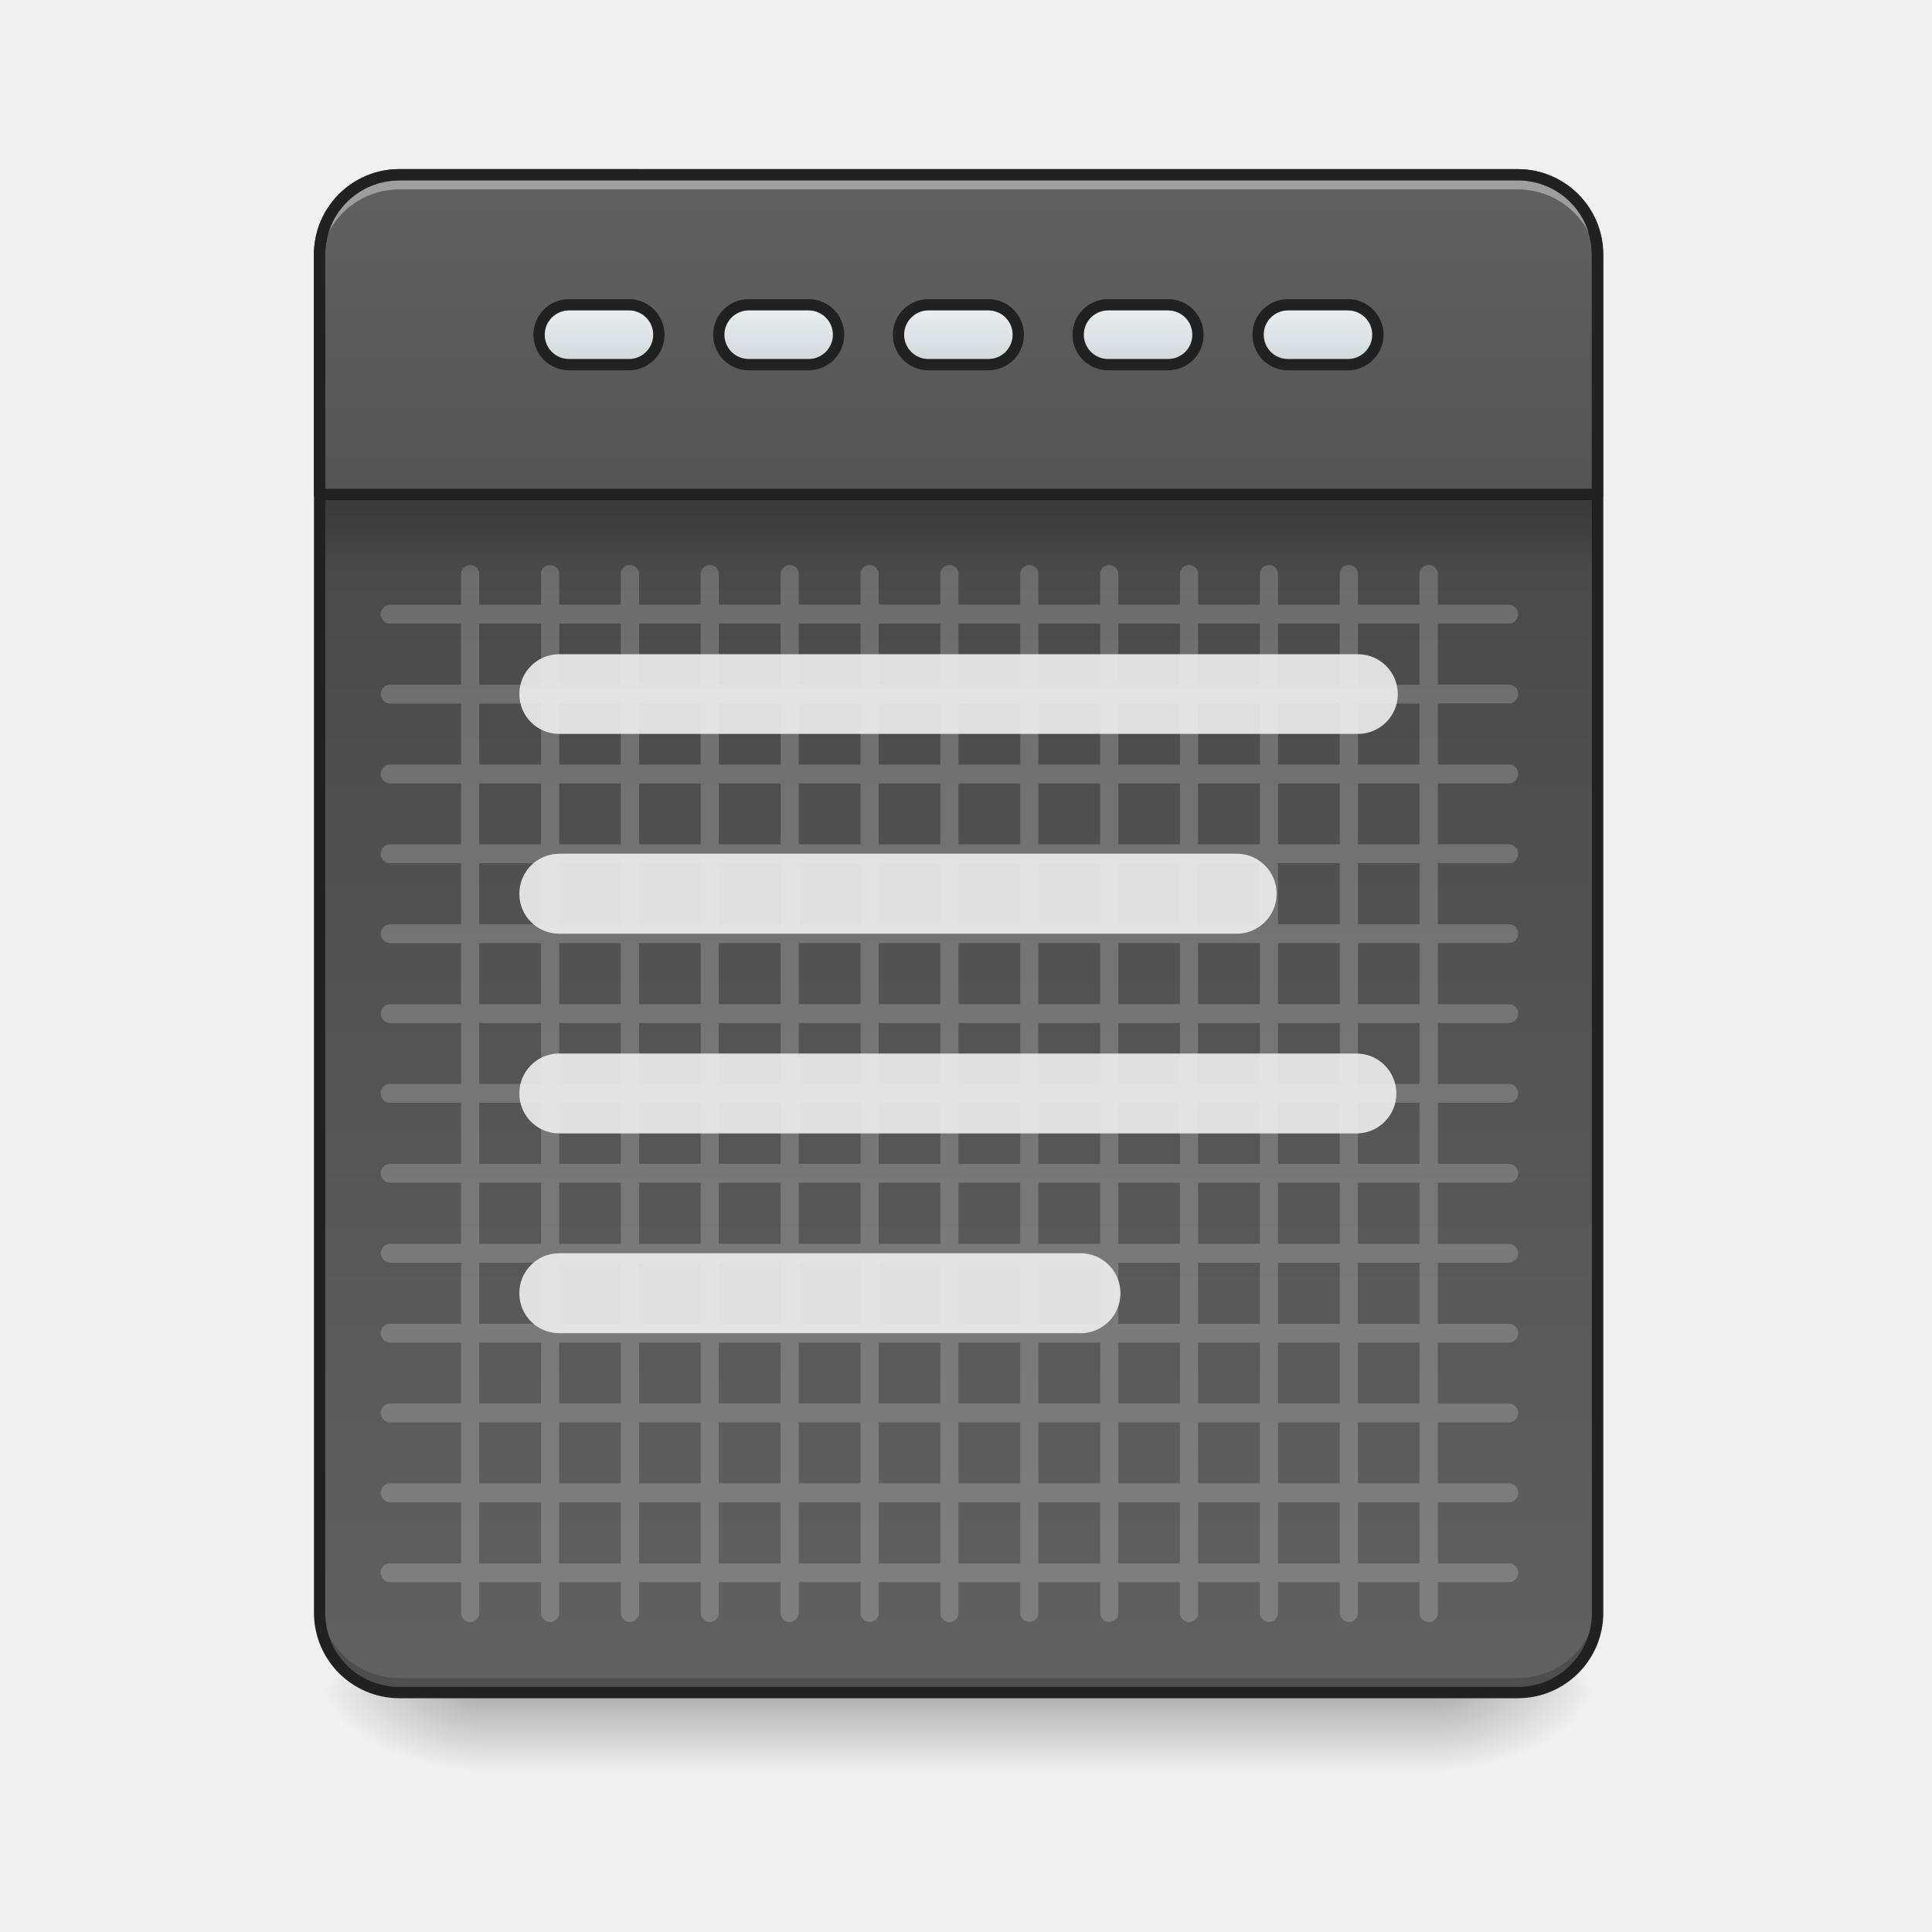
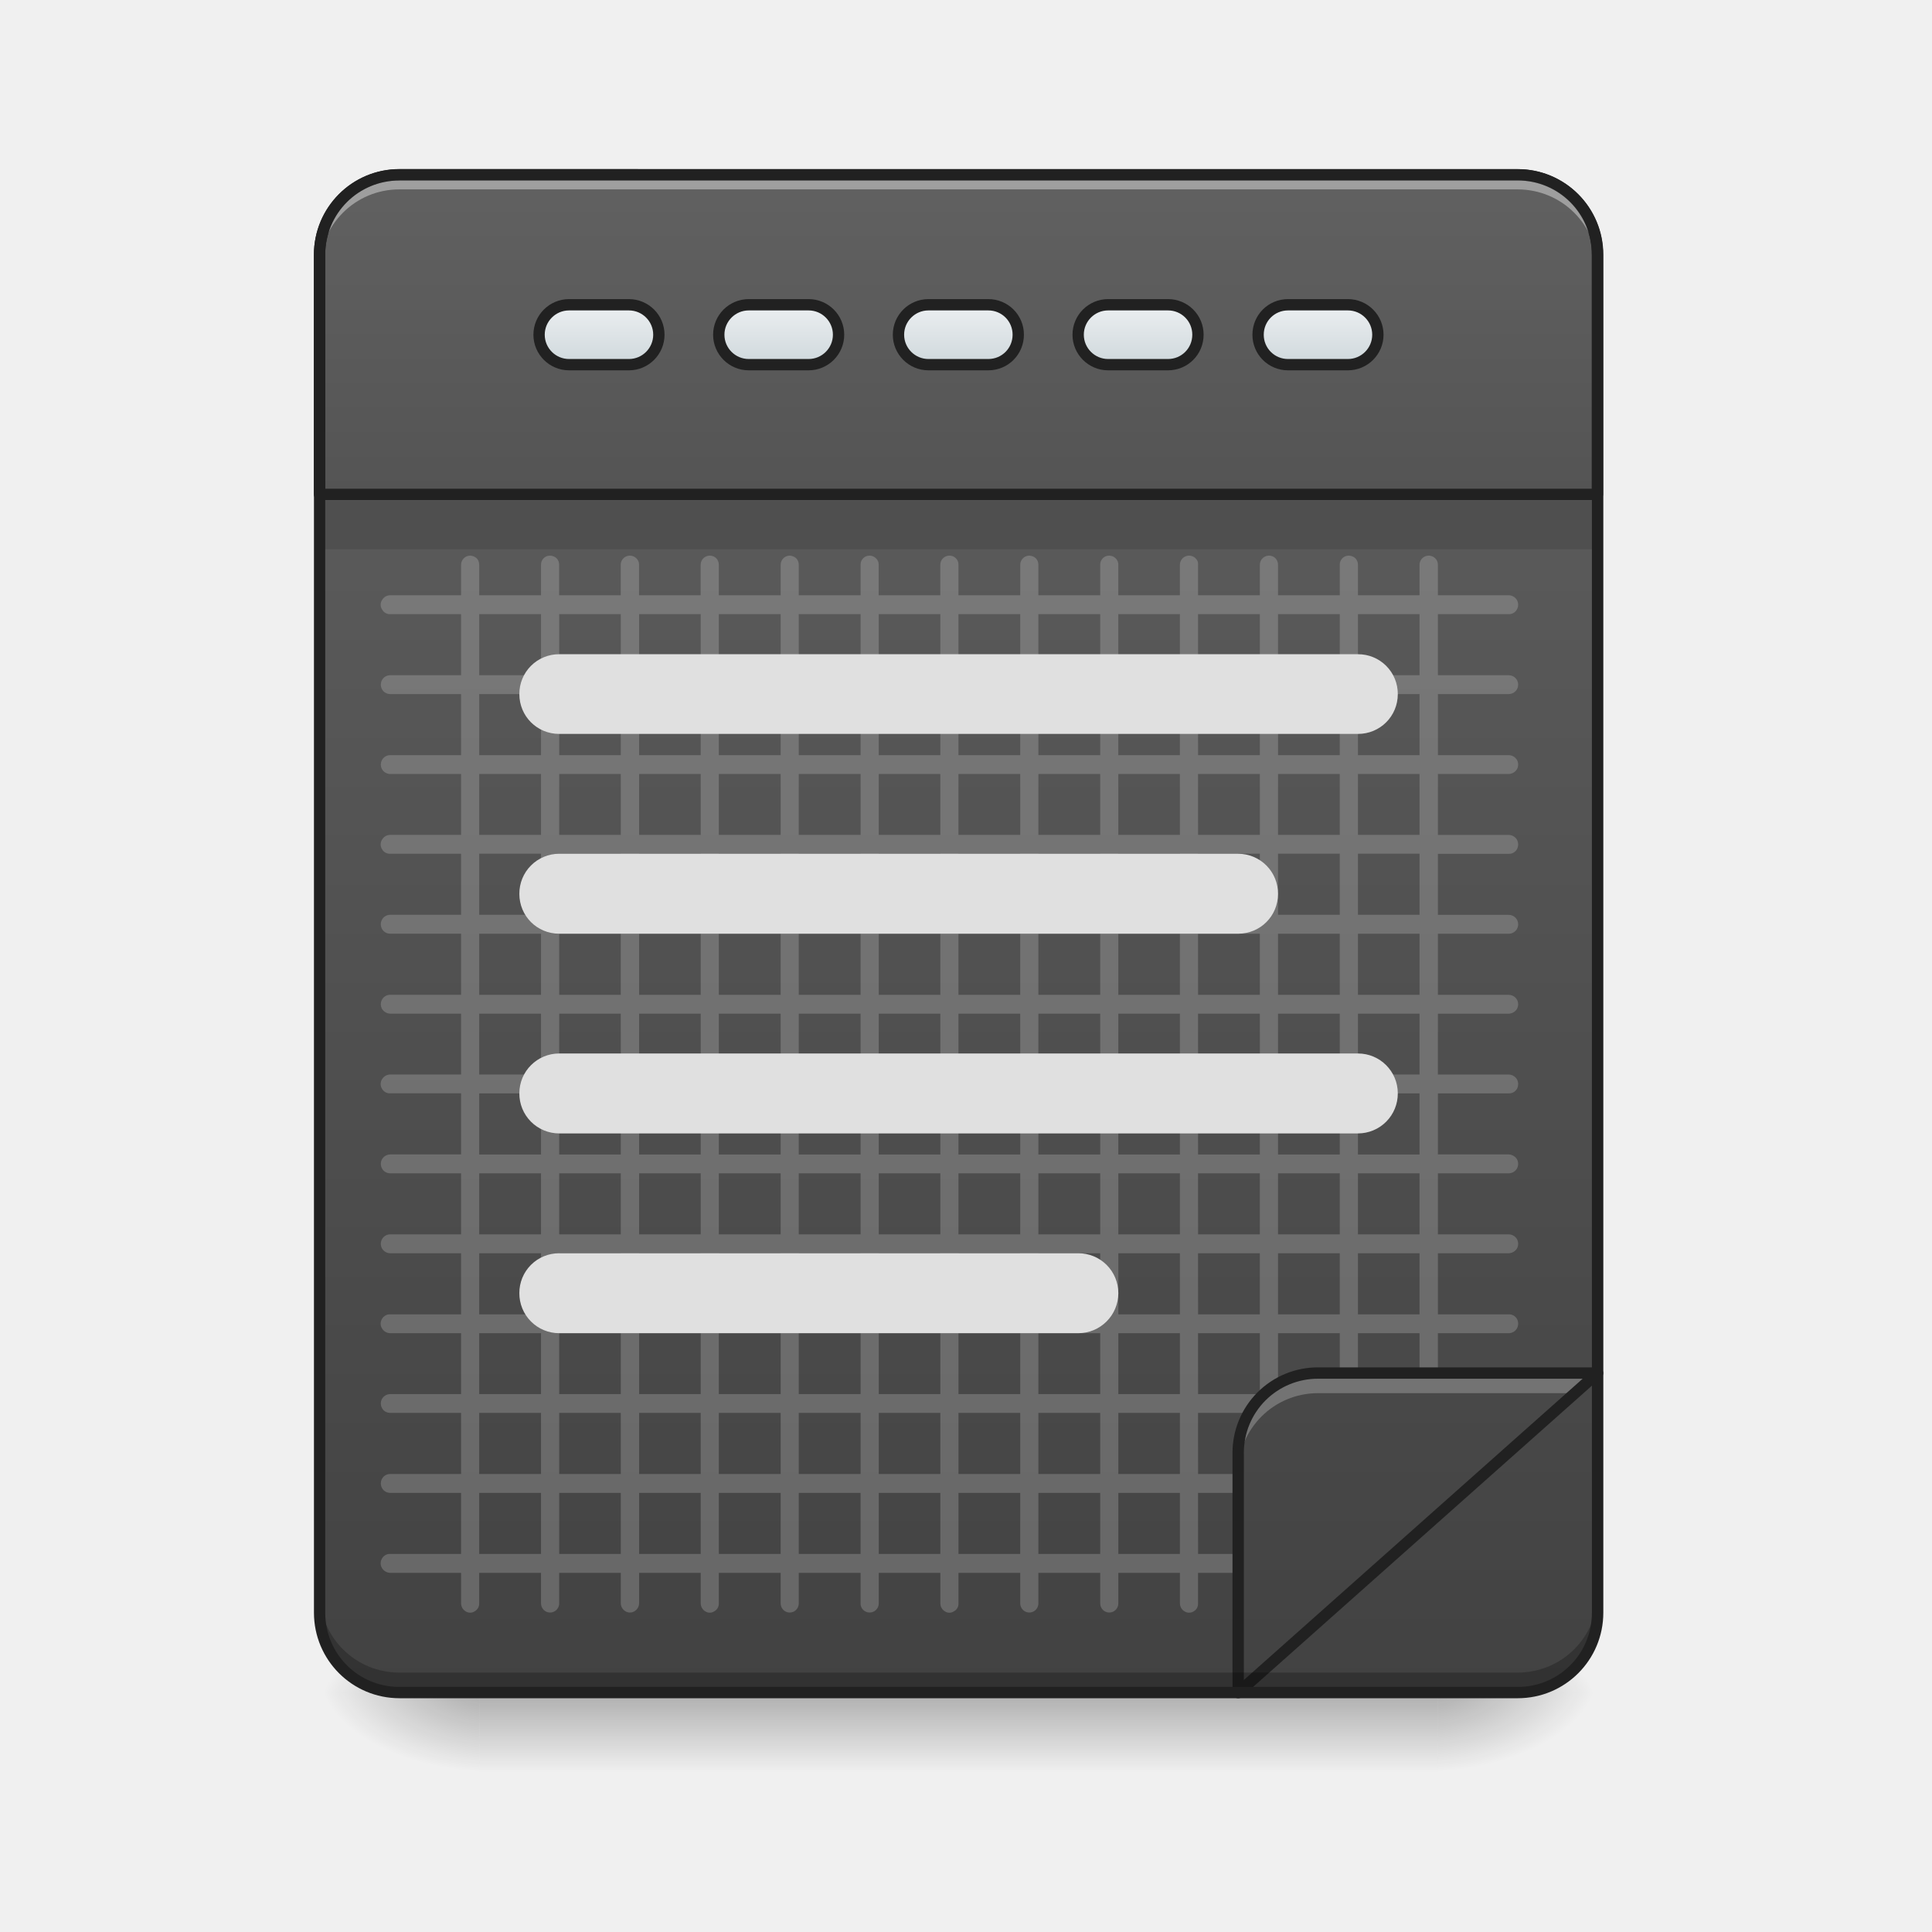
<svg xmlns="http://www.w3.org/2000/svg" width="32pt" height="32pt" viewBox="0 0 32 32">
  <defs>
    <linearGradient id="a" gradientUnits="userSpaceOnUse" x1="254" y1="233.5" x2="254" y2="254.667" gradientTransform="matrix(.0625 0 0 .0625 0 13.439)">
      <stop offset="0" stop-opacity=".275" />
      <stop offset="1" stop-opacity="0" />
    </linearGradient>
    <radialGradient id="b" gradientUnits="userSpaceOnUse" cx="450.909" cy="189.579" fx="450.909" fy="189.579" r="21.167" gradientTransform="matrix(0 -.07813 -.14064 0 50.146 63.595)">
      <stop offset="0" stop-opacity=".314" />
      <stop offset=".222" stop-opacity=".275" />
      <stop offset="1" stop-opacity="0" />
    </radialGradient>
    <radialGradient id="c" gradientUnits="userSpaceOnUse" cx="450.909" cy="189.579" fx="450.909" fy="189.579" r="21.167" gradientTransform="matrix(0 .07813 .14064 0 -18.393 -7.527)">
      <stop offset="0" stop-opacity=".314" />
      <stop offset=".222" stop-opacity=".275" />
      <stop offset="1" stop-opacity="0" />
    </radialGradient>
    <radialGradient id="d" gradientUnits="userSpaceOnUse" cx="450.909" cy="189.579" fx="450.909" fy="189.579" r="21.167" gradientTransform="matrix(0 -.07813 .14064 0 -18.393 63.595)">
      <stop offset="0" stop-opacity=".314" />
      <stop offset=".222" stop-opacity=".275" />
      <stop offset="1" stop-opacity="0" />
    </radialGradient>
    <radialGradient id="e" gradientUnits="userSpaceOnUse" cx="450.909" cy="189.579" fx="450.909" fy="189.579" r="21.167" gradientTransform="matrix(0 .07813 -.14064 0 50.146 -7.527)">
      <stop offset="0" stop-opacity=".314" />
      <stop offset=".222" stop-opacity=".275" />
      <stop offset="1" stop-opacity="0" />
    </radialGradient>
-     <linearGradient id="f" gradientUnits="userSpaceOnUse" x1="314.734" y1="-141.415" x2="314.734" y2="-25.792" gradientTransform="matrix(.07535 0 0 .21741 -5.854 33.641)">
+     <linearGradient id="f" gradientUnits="userSpaceOnUse" x1="288.396" y1="-25.792" x2="288.396" y2="-141.415" gradientTransform="matrix(.07535 0 0 .21741 -5.854 33.641)">
      <stop offset="0" stop-color="#424242" />
      <stop offset="1" stop-color="#616161" />
    </linearGradient>
-     <linearGradient id="g" gradientUnits="userSpaceOnUse" x1="960" y1="935.118" x2="960" y2="175.118" gradientTransform="matrix(.26458 0 0 .26458 0 -215)">
+     <linearGradient id="g" gradientUnits="userSpaceOnUse" x1="391.583" y1="233.5" x2="391.583" y2="-168.667" gradientTransform="matrix(.0625 0 0 .0625 0 13.439)">
      <stop offset="0" stop-color="#424242" />
      <stop offset="1" stop-color="#616161" />
    </linearGradient>
-     <linearGradient id="h" gradientUnits="userSpaceOnUse" x1="105.833" y1="-105.167" x2="105.833" y2="-121.042" gradientTransform="translate(148.167 -13.23)">
+     <linearGradient id="h" gradientUnits="userSpaceOnUse" x1="349.851" y1="-50.133" x2="349.851" y2="65.49" gradientTransform="matrix(-.07535 0 0 -.21741 52.822 17.134)">
+       <stop offset="0" stop-color="#424242" />
+       <stop offset="1" stop-color="#616161" />
+     </linearGradient>
+     <linearGradient id="i" gradientUnits="userSpaceOnUse" x1="960" y1="935.118" x2="960" y2="175.118" gradientTransform="matrix(.26458 0 0 .26458 0 -215)">
+       <stop offset="0" stop-color="#424242" />
+       <stop offset="1" stop-color="#616161" />
+     </linearGradient>
+     <linearGradient id="j" gradientUnits="userSpaceOnUse" x1="105.833" y1="-105.167" x2="105.833" y2="-121.042" gradientTransform="translate(148.167 -13.23)">
      <stop offset="0" stop-color="#cfd8dc" />
      <stop offset="1" stop-color="#eceff1" />
    </linearGradient>
-     <linearGradient id="i" gradientUnits="userSpaceOnUse" x1="105.833" y1="-105.167" x2="105.833" y2="-121.042" gradientTransform="translate(100.542 -13.23)">
+     <linearGradient id="k" gradientUnits="userSpaceOnUse" x1="105.833" y1="-105.167" x2="105.833" y2="-121.042" gradientTransform="translate(100.542 -13.23)">
      <stop offset="0" stop-color="#cfd8dc" />
      <stop offset="1" stop-color="#eceff1" />
    </linearGradient>
-     <linearGradient id="j" gradientUnits="userSpaceOnUse" x1="105.833" y1="-105.167" x2="105.833" y2="-121.042" gradientTransform="translate(52.917 -13.23)">
+     <linearGradient id="l" gradientUnits="userSpaceOnUse" x1="105.833" y1="-105.167" x2="105.833" y2="-121.042" gradientTransform="translate(52.917 -13.23)">
      <stop offset="0" stop-color="#cfd8dc" />
      <stop offset="1" stop-color="#eceff1" />
    </linearGradient>
-     <linearGradient id="k" gradientUnits="userSpaceOnUse" x1="105.833" y1="-105.167" x2="105.833" y2="-121.042" gradientTransform="translate(243.417 -13.23)">
+     <linearGradient id="m" gradientUnits="userSpaceOnUse" x1="105.833" y1="-105.167" x2="105.833" y2="-121.042" gradientTransform="translate(243.417 -13.23)">
      <stop offset="0" stop-color="#cfd8dc" />
      <stop offset="1" stop-color="#eceff1" />
    </linearGradient>
-     <linearGradient id="l" gradientUnits="userSpaceOnUse" x1="105.833" y1="-105.167" x2="105.833" y2="-121.042" gradientTransform="translate(195.792 -13.23)">
+     <linearGradient id="n" gradientUnits="userSpaceOnUse" x1="105.833" y1="-105.167" x2="105.833" y2="-121.042" gradientTransform="translate(195.792 -13.23)">
      <stop offset="0" stop-color="#cfd8dc" />
      <stop offset="1" stop-color="#eceff1" />
-     </linearGradient>
-     <linearGradient id="m" gradientUnits="userSpaceOnUse" x1="254" y1="-84" x2="254" y2="-62.833" gradientTransform="matrix(.06226 0 0 .0625 .021 13.439)">
-       <stop offset="0" stop-opacity=".235" />
-       <stop offset="1" stop-opacity="0" />
    </linearGradient>
  </defs>
  <path d="M7.938 28.035h15.878v1.32H7.938zm0 0" fill="url(#a)" />
  <path d="M23.816 28.035h2.645v-1.324h-2.645zm0 0" fill="url(#b)" />
  <path d="M7.938 28.035H5.293v1.32h2.644zm0 0" fill="url(#c)" />
  <path d="M7.938 28.035H5.293v-1.324h2.644zm0 0" fill="url(#d)" />
  <path d="M23.816 28.035h2.645v1.32h-2.645zm0 0" fill="url(#e)" />
  <path d="M6.613 2.895h18.524c.73 0 1.324.593 1.324 1.324V26.71c0 .73-.594 1.324-1.324 1.324H6.613c-.73 0-1.32-.594-1.32-1.324V4.219c0-.73.59-1.324 1.32-1.324zm0 0" fill="url(#f)" />
-   <path d="M7.785 9.36a.152.152 0 0 0-.148.152v.504H6.465a.158.158 0 0 0-.137.078.142.142 0 0 0 0 .156c.027.05.078.082.137.078h1.172v1.012H6.465a.154.154 0 0 0-.137.078.16.16 0 0 0 0 .156c.027.051.082.078.137.078h1.172v1.012H6.465a.147.147 0 0 0-.137.078.159.159 0 0 0 0 .156.162.162 0 0 0 .137.079h1.172v1.007H6.465a.158.158 0 0 0-.137.079.149.149 0 0 0 0 .16.147.147 0 0 0 .137.074h1.172v1.012H6.465a.154.154 0 0 0-.137.078.16.16 0 0 0 0 .156c.027.05.082.078.137.078h1.172v1.012H6.465a.154.154 0 0 0-.137.078.159.159 0 0 0 0 .156.162.162 0 0 0 .137.078h1.172v1.008H6.465a.158.158 0 0 0-.137.078.149.149 0 0 0 0 .16.147.147 0 0 0 .137.075h1.172v1.011H6.465a.162.162 0 0 0-.137.078.16.16 0 0 0 0 .157c.027.05.082.078.137.078h1.172v1.012H6.465a.154.154 0 0 0-.137.078.16.16 0 0 0 0 .156.162.162 0 0 0 .137.078h1.172v1.012H6.465a.147.147 0 0 0-.137.074.149.149 0 0 0 0 .16.158.158 0 0 0 .137.078h1.172v1.008H6.465a.162.162 0 0 0-.137.078.159.159 0 0 0 0 .156c.027.051.082.079.137.079h1.172v1.011H6.465a.154.154 0 0 0-.137.078.16.16 0 0 0 0 .157c.027.05.082.078.137.078h1.172v1.012H6.465a.147.147 0 0 0-.137.074.149.149 0 0 0 0 .16.158.158 0 0 0 .137.078h1.172v.504c0 .055.027.105.074.133a.135.135 0 0 0 .152 0 .145.145 0 0 0 .074-.133v-.504h1.024v.504c0 .055.027.105.074.133a.152.152 0 0 0 .152 0 .152.152 0 0 0 .075-.133v-.504h1.02v.504c0 .055.03.105.077.133a.145.145 0 0 0 .149 0 .156.156 0 0 0 .078-.133v-.504h1.02v.504c0 .055.027.105.074.133a.135.135 0 0 0 .152 0 .145.145 0 0 0 .074-.133v-.504h1.024v.504c0 .055.027.105.074.133a.152.152 0 0 0 .152 0 .152.152 0 0 0 .074-.133v-.504h1.024v.504a.145.145 0 0 0 .074.133.152.152 0 0 0 .152 0 .152.152 0 0 0 .075-.133v-.504h1.02v.504c0 .055.027.105.073.133a.135.135 0 0 0 .153 0 .138.138 0 0 0 .074-.133v-.504h1.023v.504a.152.152 0 0 0 .227.133.152.152 0 0 0 .074-.133v-.504h1.024v.504c0 .055.027.105.074.133a.152.152 0 0 0 .152 0 .152.152 0 0 0 .074-.133v-.504h1.02v.504c0 .055.027.105.074.133a.142.142 0 0 0 .156 0 .141.141 0 0 0 .07-.133v-.504h1.024v.504c0 .055.028.105.074.133a.152.152 0 0 0 .153 0 .152.152 0 0 0 .074-.133v-.504h1.023v.504a.152.152 0 0 0 .227.133.152.152 0 0 0 .074-.133v-.504h1.02v.504c0 .055.027.105.074.133.05.031.11.031.156 0a.152.152 0 0 0 .074-.133v-.504h1.172c.055 0 .11-.031.137-.078a.167.167 0 0 0 0-.16.15.15 0 0 0-.137-.074h-1.172v-1.012h1.172a.159.159 0 0 0 .137-.078.16.16 0 0 0 0-.157.159.159 0 0 0-.137-.078h-1.172V23.56h1.172a.159.159 0 0 0 .137-.079.159.159 0 0 0 0-.156.168.168 0 0 0-.137-.078h-1.172v-1.008h1.172c.055 0 .11-.031.137-.078a.167.167 0 0 0 0-.16.15.15 0 0 0-.137-.074h-1.172v-1.012h1.172a.168.168 0 0 0 .137-.078.16.16 0 0 0 0-.156.159.159 0 0 0-.137-.078h-1.172V19.59h1.172a.159.159 0 0 0 .137-.078.16.16 0 0 0 0-.157.168.168 0 0 0-.137-.078h-1.172v-1.011h1.172a.15.15 0 0 0 .137-.075.167.167 0 0 0 0-.16.162.162 0 0 0-.137-.078h-1.172v-1.008h1.172a.168.168 0 0 0 .137-.078.159.159 0 0 0 0-.156.159.159 0 0 0-.137-.078h-1.172V15.62h1.172a.159.159 0 0 0 .137-.078.16.16 0 0 0 0-.156.159.159 0 0 0-.137-.078h-1.172v-1.012h1.172a.15.15 0 0 0 .137-.074.167.167 0 0 0 0-.16.162.162 0 0 0-.137-.079h-1.172v-1.007h1.172a.168.168 0 0 0 .137-.079.159.159 0 0 0 0-.156c-.031-.05-.082-.082-.137-.078h-1.172v-1.012h1.172a.159.159 0 0 0 .137-.078.16.16 0 0 0 0-.156.159.159 0 0 0-.137-.078h-1.172v-1.012h1.172a.147.147 0 0 0 .137-.078.159.159 0 0 0 0-.156.162.162 0 0 0-.137-.078h-1.172v-.504a.142.142 0 0 0-.046-.11.152.152 0 0 0-.258.11v.504h-1.02v-.504a.153.153 0 0 0-.043-.11.168.168 0 0 0-.11-.043.147.147 0 0 0-.148.153v.504h-1.023v-.504a.153.153 0 0 0-.043-.11.152.152 0 0 0-.258.11v.504h-1.023v-.504a.127.127 0 0 0-.043-.11.152.152 0 0 0-.258.11v.504h-1.02v-.504a.142.142 0 0 0-.046-.11.15.15 0 0 0-.106-.043.147.147 0 0 0-.148.153v.504h-1.024v-.504a.153.153 0 0 0-.043-.11.168.168 0 0 0-.11-.043.152.152 0 0 0-.148.153v.504h-1.023v-.504a.139.139 0 0 0-.043-.11.152.152 0 0 0-.258.11v.504h-1.02v-.504a.142.142 0 0 0-.046-.11.15.15 0 0 0-.106-.043.147.147 0 0 0-.148.153v.504H13.23v-.504a.153.153 0 0 0-.043-.11.168.168 0 0 0-.109-.043.152.152 0 0 0-.148.153v.504h-1.024v-.504a.153.153 0 0 0-.043-.11.152.152 0 0 0-.258.11v.504h-1.02v-.504a.142.142 0 0 0-.046-.11.152.152 0 0 0-.258.11v.504h-1.02v-.504a.153.153 0 0 0-.042-.11.168.168 0 0 0-.11-.043.147.147 0 0 0-.148.153v.504H7.937v-.504a.153.153 0 0 0-.042-.11.168.168 0 0 0-.11-.043zm.152.968h1.024v1.012H7.937zm1.325 0h1.02v1.012h-1.02zm1.324 0h1.02v1.012h-1.02zm1.32 0h1.024v1.012h-1.024zm1.324 0h1.024v1.012H13.23zm1.325 0h1.02v1.012h-1.02zm1.32 0h1.023v1.012h-1.023zm1.324 0h1.024v1.012h-1.024zm1.324 0h1.02v1.012h-1.02zm1.32 0h1.024v1.012h-1.023zm1.325 0h1.023v1.012h-1.023zm1.324 0h1.02v1.012h-1.02zM7.937 11.652h1.024v1.012H7.937zm1.325 0h1.02v1.012h-1.02zm1.324 0h1.02v1.012h-1.02zm1.32 0h1.024v1.012h-1.024zm1.324 0h1.024v1.012H13.23zm1.325 0h1.02v1.012h-1.02zm1.32 0h1.023v1.012h-1.023zm1.324 0h1.024v1.012h-1.024zm1.324 0h1.02v1.012h-1.02zm1.32 0h1.024v1.012h-1.023zm1.325 0h1.023v1.012h-1.023zm1.324 0h1.02v1.012h-1.02zM7.937 12.977h1.024v1.007H7.937zm1.325 0h1.02v1.007h-1.02zm1.324 0h1.02v1.007h-1.02zm1.32 0h1.024v1.007h-1.024zm1.324 0h1.024v1.007H13.23zm1.325 0h1.02v1.007h-1.02zm1.32 0h1.023v1.007h-1.023zm1.324 0h1.024v1.007h-1.024zm1.324 0h1.02v1.007h-1.02zm1.32 0h1.024v1.007h-1.023zm1.325 0h1.023v1.007h-1.023zm1.324 0h1.02v1.007h-1.02zm-14.555 1.32h1.024v1.012H7.937zm1.325 0h1.02v1.012h-1.02zm1.324 0h1.02v1.012h-1.02zm1.32 0h1.024v1.012h-1.024zm1.324 0h1.024v1.012H13.23zm1.325 0h1.02v1.012h-1.02zm1.32 0h1.023v1.012h-1.023zm1.324 0h1.024v1.012h-1.024zm1.324 0h1.02v1.012h-1.02zm1.32 0h1.024v1.012h-1.023zm1.325 0h1.023v1.012h-1.023zm1.324 0h1.02v1.012h-1.02zM7.937 15.62h1.024v1.012H7.937zm1.325 0h1.02v1.012h-1.02zm1.324 0h1.02v1.012h-1.02zm1.32 0h1.024v1.012h-1.024zm1.324 0h1.024v1.012H13.23zm1.325 0h1.02v1.012h-1.02zm1.32 0h1.023v1.012h-1.023zm1.324 0h1.024v1.012h-1.024zm1.324 0h1.02v1.012h-1.02zm1.32 0h1.024v1.012h-1.023zm1.325 0h1.023v1.012h-1.023zm1.324 0h1.02v1.012h-1.02zM7.937 16.945h1.024v1.008H7.937zm1.325 0h1.02v1.008h-1.02zm1.324 0h1.02v1.008h-1.02zm1.32 0h1.024v1.008h-1.024zm1.324 0h1.024v1.008H13.23zm1.325 0h1.02v1.008h-1.02zm1.32 0h1.023v1.008h-1.023zm1.324 0h1.024v1.008h-1.024zm1.324 0h1.02v1.008h-1.02zm1.32 0h1.024v1.008h-1.023zm1.325 0h1.023v1.008h-1.023zm1.324 0h1.02v1.008h-1.02zm-14.555 1.32h1.024v1.012H7.937zm1.325 0h1.02v1.012h-1.02zm1.324 0h1.02v1.012h-1.02zm1.32 0h1.024v1.012h-1.024zm1.324 0h1.024v1.012H13.23zm1.325 0h1.02v1.012h-1.02zm1.32 0h1.023v1.012h-1.023zm1.324 0h1.024v1.012h-1.024zm1.324 0h1.02v1.012h-1.02zm1.32 0h1.024v1.012h-1.023zm1.325 0h1.023v1.012h-1.023zm1.324 0h1.02v1.012h-1.02zM7.937 19.59h1.024v1.012H7.937zm1.325 0h1.02v1.012h-1.02zm1.324 0h1.02v1.012h-1.02zm1.32 0h1.024v1.012h-1.024zm1.324 0h1.024v1.012H13.23zm1.325 0h1.02v1.012h-1.02zm1.32 0h1.023v1.012h-1.023zm1.324 0h1.024v1.012h-1.024zm1.324 0h1.02v1.012h-1.02zm1.32 0h1.024v1.012h-1.023zm1.325 0h1.023v1.012h-1.023zm1.324 0h1.02v1.012h-1.02zM7.937 20.914h1.024v1.012H7.937zm1.325 0h1.02v1.012h-1.02zm1.324 0h1.02v1.012h-1.02zm1.32 0h1.024v1.012h-1.024zm1.324 0h1.024v1.012H13.23zm1.325 0h1.02v1.012h-1.02zm1.32 0h1.023v1.012h-1.023zm1.324 0h1.024v1.012h-1.024zm1.324 0h1.02v1.012h-1.02zm1.32 0h1.024v1.012h-1.023zm1.325 0h1.023v1.012h-1.023zm1.324 0h1.02v1.012h-1.02zM7.937 22.238h1.024v1.008H7.937zm1.325 0h1.02v1.008h-1.02zm1.324 0h1.02v1.008h-1.02zm1.32 0h1.024v1.008h-1.024zm1.324 0h1.024v1.008H13.23zm1.325 0h1.02v1.008h-1.02zm1.32 0h1.023v1.008h-1.023zm1.324 0h1.024v1.008h-1.024zm1.324 0h1.02v1.008h-1.02zm1.32 0h1.024v1.008h-1.023zm1.325 0h1.023v1.008h-1.023zm1.324 0h1.02v1.008h-1.02zm-14.555 1.32h1.024v1.012H7.937zm1.325 0h1.02v1.012h-1.02zm1.324 0h1.02v1.012h-1.02zm1.32 0h1.024v1.012h-1.024zm1.324 0h1.024v1.012H13.23zm1.325 0h1.02v1.012h-1.02zm1.32 0h1.023v1.012h-1.023zm1.324 0h1.024v1.012h-1.024zm1.324 0h1.02v1.012h-1.02zm1.32 0h1.024v1.012h-1.023zm1.325 0h1.023v1.012h-1.023zm1.324 0h1.02v1.012h-1.02zM7.937 24.884h1.024v1.012H7.937zm1.325 0h1.02v1.012h-1.02zm1.324 0h1.02v1.012h-1.02zm1.32 0h1.024v1.012h-1.024zm1.324 0h1.024v1.012H13.23zm1.325 0h1.02v1.012h-1.02zm1.32 0h1.023v1.012h-1.023zm1.324 0h1.024v1.012h-1.024zm1.324 0h1.02v1.012h-1.02zm1.32 0h1.024v1.012h-1.023zm1.325 0h1.023v1.012h-1.023zm1.324 0h1.02v1.012h-1.02zm0 0" fill="#fff" fill-opacity=".196" />
-   <path d="M105.802-168.692c-11.686 0-21.123 9.437-21.123 21.186v63.493h338.656v-63.493a21.124 21.124 0 0 0-21.186-21.186zm0 0" transform="matrix(.0625 0 0 .0625 0 13.439)" fill="url(#g)" stroke-width="3" stroke-linecap="round" stroke-linejoin="round" stroke="#212121" />
-   <path d="M9.262 14.14h11.246a.663.663 0 0 1 0 1.325H9.262a.66.66 0 0 1-.66-.66.66.66 0 0 1 .66-.664zm0 0" fill="#eee" fill-opacity=".906" />
-   <path d="M6.613 27.96c-.73 0-1.32-.593-1.32-1.323v-.164c0 .73.59 1.32 1.32 1.32h18.524a1.32 1.32 0 0 0 1.324-1.32v.164c0 .73-.59 1.324-1.324 1.324zm0 0" fill-opacity=".196" />
-   <path d="M9.262 10.836h13.23a.66.66 0 1 1 0 1.32H9.262a.66.66 0 1 1 0-1.32zm0 0M9.262 17.45h13.23a.662.662 0 0 1 0 1.323H9.262a.66.66 0 0 1-.66-.664.66.66 0 0 1 .66-.66zm0 0" fill="#eee" fill-opacity=".906" />
+   <path d="M7.785 9.203a.152.152 0 0 0-.148.152v.504H6.465a.158.158 0 0 0-.137.079.142.142 0 0 0 0 .156c.027.05.078.082.137.078h1.172v1.012H6.465a.154.154 0 0 0-.137.078.16.16 0 0 0 0 .156c.027.05.082.078.137.078h1.172v1.012H6.465a.154.154 0 0 0-.137.078.159.159 0 0 0 0 .156.162.162 0 0 0 .137.078h1.172v1.008H6.465a.158.158 0 0 0-.137.078.149.149 0 0 0 0 .16.147.147 0 0 0 .137.075h1.172v1.011H6.465a.154.154 0 0 0-.137.078.16.16 0 0 0 0 .157c.027.05.082.078.137.078h1.172v1.012H6.465a.154.154 0 0 0-.137.078.159.159 0 0 0 0 .156.162.162 0 0 0 .137.078h1.172v1.008H6.465a.158.158 0 0 0-.137.078.149.149 0 0 0 0 .16.147.147 0 0 0 .137.074h1.172v1.012H6.465a.162.162 0 0 0-.137.078.16.16 0 0 0 0 .156c.027.051.082.079.137.079h1.172v1.011H6.465a.154.154 0 0 0-.137.078.16.16 0 0 0 0 .157.162.162 0 0 0 .137.078h1.172v1.012H6.465a.147.147 0 0 0-.137.074.149.149 0 0 0 0 .16.158.158 0 0 0 .137.078h1.172v1.008H6.465a.162.162 0 0 0-.137.078.159.159 0 0 0 0 .156c.027.051.082.078.137.078h1.172v1.012H6.465a.154.154 0 0 0-.137.078.16.16 0 0 0 0 .156c.027.051.082.079.137.079h1.172v1.011H6.465a.147.147 0 0 0-.137.075.149.149 0 0 0 0 .16.158.158 0 0 0 .137.078h1.172v.504c0 .054.027.105.074.133a.135.135 0 0 0 .152 0 .145.145 0 0 0 .074-.133v-.504h1.024v.504c0 .054.027.105.074.133a.152.152 0 0 0 .152 0 .152.152 0 0 0 .075-.133v-.504h1.02v.504c0 .054.03.105.077.133a.145.145 0 0 0 .149 0 .156.156 0 0 0 .078-.133v-.504h1.02v.504c0 .054.027.105.074.133a.135.135 0 0 0 .152 0 .145.145 0 0 0 .074-.133v-.504h1.024v.504c0 .054.027.105.074.133a.152.152 0 0 0 .152 0 .152.152 0 0 0 .074-.133v-.504h1.024v.504a.145.145 0 0 0 .074.133.152.152 0 0 0 .152 0 .152.152 0 0 0 .075-.133v-.504h1.02v.504c0 .054.027.105.073.133a.135.135 0 0 0 .153 0 .138.138 0 0 0 .074-.133v-.504h1.023v.504c0 .054.028.105.075.133a.152.152 0 0 0 .152 0 .152.152 0 0 0 .074-.133v-.504h1.024v.504c0 .054.027.105.074.133a.152.152 0 0 0 .152 0 .152.152 0 0 0 .074-.133v-.504h1.02v.504c0 .054.027.105.074.133a.142.142 0 0 0 .156 0 .141.141 0 0 0 .07-.133v-.504h1.024v.504c0 .054.028.105.074.133a.152.152 0 0 0 .153 0 .152.152 0 0 0 .074-.133v-.504h1.023v.504c0 .054.028.105.075.133a.152.152 0 0 0 .152 0 .152.152 0 0 0 .074-.133v-.504h1.02v.504c0 .054.027.105.074.133.05.03.11.03.156 0a.152.152 0 0 0 .074-.133v-.504h1.172c.055 0 .11-.031.137-.078a.167.167 0 0 0 0-.16.15.15 0 0 0-.137-.075h-1.172v-1.011h1.172a.159.159 0 0 0 .137-.079.16.16 0 0 0 0-.156.159.159 0 0 0-.137-.078h-1.172v-1.012h1.172a.159.159 0 0 0 .137-.078.159.159 0 0 0 0-.156.168.168 0 0 0-.137-.078h-1.172v-1.008h1.172c.055 0 .11-.031.137-.078a.167.167 0 0 0 0-.16.15.15 0 0 0-.137-.074h-1.172v-1.012h1.172a.168.168 0 0 0 .137-.078.16.16 0 0 0 0-.157.159.159 0 0 0-.137-.078h-1.172v-1.011h1.172a.159.159 0 0 0 .137-.079.16.16 0 0 0 0-.156.168.168 0 0 0-.137-.078h-1.172V18.11h1.172a.15.15 0 0 0 .137-.074.167.167 0 0 0 0-.16.162.162 0 0 0-.137-.078h-1.172v-1.008h1.172a.168.168 0 0 0 .137-.078.159.159 0 0 0 0-.156.159.159 0 0 0-.137-.078h-1.172v-1.012h1.172a.159.159 0 0 0 .137-.078.16.16 0 0 0 0-.157.159.159 0 0 0-.137-.078h-1.172v-1.011h1.172a.15.15 0 0 0 .137-.075.167.167 0 0 0 0-.16.162.162 0 0 0-.137-.078h-1.172V12.82h1.172a.168.168 0 0 0 .137-.078.159.159 0 0 0 0-.156.159.159 0 0 0-.137-.078h-1.172v-1.012h1.172a.159.159 0 0 0 .137-.078.16.16 0 0 0 0-.156.159.159 0 0 0-.137-.078h-1.172v-1.012h1.172a.147.147 0 0 0 .137-.078.159.159 0 0 0 0-.156.162.162 0 0 0-.137-.079h-1.172v-.504a.142.142 0 0 0-.046-.109.152.152 0 0 0-.258.11v.503h-1.02v-.504a.153.153 0 0 0-.043-.109.168.168 0 0 0-.11-.043.147.147 0 0 0-.148.152v.504h-1.023v-.504a.153.153 0 0 0-.043-.109.152.152 0 0 0-.258.11v.503h-1.023v-.504a.127.127 0 0 0-.043-.109.152.152 0 0 0-.258.11v.503h-1.02v-.504a.142.142 0 0 0-.046-.109.15.15 0 0 0-.106-.043.147.147 0 0 0-.148.152v.504h-1.024v-.504a.153.153 0 0 0-.043-.109.168.168 0 0 0-.11-.043.152.152 0 0 0-.148.152v.504h-1.023v-.504a.139.139 0 0 0-.043-.109.152.152 0 0 0-.258.11v.503h-1.02v-.504a.142.142 0 0 0-.046-.109.15.15 0 0 0-.106-.043.147.147 0 0 0-.148.152v.504H13.23v-.504a.153.153 0 0 0-.043-.109.168.168 0 0 0-.109-.043.152.152 0 0 0-.148.152v.504h-1.024v-.504a.153.153 0 0 0-.043-.109.152.152 0 0 0-.258.11v.503h-1.02v-.504a.142.142 0 0 0-.046-.109.152.152 0 0 0-.258.11v.503h-1.02v-.504a.153.153 0 0 0-.042-.109.168.168 0 0 0-.11-.043.147.147 0 0 0-.148.152v.504H7.937v-.504a.153.153 0 0 0-.042-.109.168.168 0 0 0-.11-.043zm.152.969h1.024v1.012H7.937zm1.325 0h1.02v1.012h-1.02zm1.324 0h1.02v1.012h-1.02zm1.32 0h1.024v1.012h-1.024zm1.324 0h1.024v1.012H13.23zm1.325 0h1.02v1.012h-1.02zm1.32 0h1.023v1.012h-1.023zm1.324 0h1.024v1.012h-1.024zm1.324 0h1.02v1.012h-1.02zm1.32 0h1.024v1.012h-1.023zm1.325 0h1.023v1.012h-1.023zm1.324 0h1.02v1.012h-1.02zM7.937 11.496h1.024v1.012H7.937zm1.325 0h1.02v1.012h-1.02zm1.324 0h1.02v1.012h-1.02zm1.32 0h1.024v1.012h-1.024zm1.324 0h1.024v1.012H13.23zm1.325 0h1.02v1.012h-1.02zm1.32 0h1.023v1.012h-1.023zm1.324 0h1.024v1.012h-1.024zm1.324 0h1.02v1.012h-1.02zm1.32 0h1.024v1.012h-1.023zm1.325 0h1.023v1.012h-1.023zm1.324 0h1.02v1.012h-1.02zM7.937 12.82h1.024v1.008H7.937zm1.325 0h1.02v1.008h-1.02zm1.324 0h1.02v1.008h-1.02zm1.32 0h1.024v1.008h-1.024zm1.324 0h1.024v1.008H13.23zm1.325 0h1.02v1.008h-1.02zm1.32 0h1.023v1.008h-1.023zm1.324 0h1.024v1.008h-1.024zm1.324 0h1.02v1.008h-1.02zm1.32 0h1.024v1.008h-1.023zm1.325 0h1.023v1.008h-1.023zm1.324 0h1.02v1.008h-1.02zM7.937 14.14h1.024v1.012H7.937zm1.325 0h1.02v1.012h-1.02zm1.324 0h1.02v1.012h-1.02zm1.32 0h1.024v1.012h-1.024zm1.324 0h1.024v1.012H13.23zm1.325 0h1.02v1.012h-1.02zm1.32 0h1.023v1.012h-1.023zm1.324 0h1.024v1.012h-1.024zm1.324 0h1.02v1.012h-1.02zm1.32 0h1.024v1.012h-1.023zm1.325 0h1.023v1.012h-1.023zm1.324 0h1.02v1.012h-1.02zM7.937 15.466h1.024v1.012H7.937zm1.325 0h1.02v1.012h-1.02zm1.324 0h1.02v1.012h-1.02zm1.32 0h1.024v1.012h-1.024zm1.324 0h1.024v1.012H13.23zm1.325 0h1.02v1.012h-1.02zm1.32 0h1.023v1.012h-1.023zm1.324 0h1.024v1.012h-1.024zm1.324 0h1.02v1.012h-1.02zm1.32 0h1.024v1.012h-1.023zm1.325 0h1.023v1.012h-1.023zm1.324 0h1.02v1.012h-1.02zM7.937 16.789h1.024v1.008H7.937zm1.325 0h1.02v1.008h-1.02zm1.324 0h1.02v1.008h-1.02zm1.32 0h1.024v1.008h-1.024zm1.324 0h1.024v1.008H13.23zm1.325 0h1.02v1.008h-1.02zm1.32 0h1.023v1.008h-1.023zm1.324 0h1.024v1.008h-1.024zm1.324 0h1.02v1.008h-1.02zm1.32 0h1.024v1.008h-1.023zm1.325 0h1.023v1.008h-1.023zm1.324 0h1.02v1.008h-1.02zM7.937 18.11h1.024v1.012H7.937zm1.325 0h1.02v1.012h-1.02zm1.324 0h1.02v1.012h-1.02zm1.32 0h1.024v1.012h-1.024zm1.324 0h1.024v1.012H13.23zm1.325 0h1.02v1.012h-1.02zm1.32 0h1.023v1.012h-1.023zm1.324 0h1.024v1.012h-1.024zm1.324 0h1.02v1.012h-1.02zm1.32 0h1.024v1.012h-1.023zm1.325 0h1.023v1.012h-1.023zm1.324 0h1.02v1.012h-1.02zM7.937 19.434h1.024v1.011H7.937zm1.325 0h1.02v1.011h-1.02zm1.324 0h1.02v1.011h-1.02zm1.32 0h1.024v1.011h-1.024zm1.324 0h1.024v1.011H13.23zm1.325 0h1.02v1.011h-1.02zm1.32 0h1.023v1.011h-1.023zm1.324 0h1.024v1.011h-1.024zm1.324 0h1.02v1.011h-1.02zm1.32 0h1.024v1.011h-1.023zm1.325 0h1.023v1.011h-1.023zm1.324 0h1.02v1.011h-1.02zM7.937 20.758h1.024v1.012H7.937zm1.325 0h1.02v1.012h-1.02zm1.324 0h1.02v1.012h-1.02zm1.32 0h1.024v1.012h-1.024zm1.324 0h1.024v1.012H13.23zm1.325 0h1.02v1.012h-1.02zm1.32 0h1.023v1.012h-1.023zm1.324 0h1.024v1.012h-1.024zm1.324 0h1.02v1.012h-1.02zm1.32 0h1.024v1.012h-1.023zm1.325 0h1.023v1.012h-1.023zm1.324 0h1.02v1.012h-1.02zM7.937 22.082h1.024v1.008H7.937zm1.325 0h1.02v1.008h-1.02zm1.324 0h1.02v1.008h-1.02zm1.32 0h1.024v1.008h-1.024zm1.324 0h1.024v1.008H13.23zm1.325 0h1.02v1.008h-1.02zm1.32 0h1.023v1.008h-1.023zm1.324 0h1.024v1.008h-1.024zm1.324 0h1.02v1.008h-1.02zm1.32 0h1.024v1.008h-1.023zm1.325 0h1.023v1.008h-1.023zm1.324 0h1.02v1.008h-1.02zm-14.555 1.32h1.024v1.012H7.937zm1.325 0h1.02v1.012h-1.02zm1.324 0h1.02v1.012h-1.02zm1.32 0h1.024v1.012h-1.024zm1.324 0h1.024v1.012H13.23zm1.325 0h1.02v1.012h-1.02zm1.32 0h1.023v1.012h-1.023zm1.324 0h1.024v1.012h-1.024zm1.324 0h1.02v1.012h-1.02zm1.32 0h1.024v1.012h-1.023zm1.325 0h1.023v1.012h-1.023zm1.324 0h1.02v1.012h-1.02zM7.937 24.727h1.024v1.011H7.937zm1.325 0h1.02v1.011h-1.02zm1.324 0h1.02v1.011h-1.02zm1.32 0h1.024v1.011h-1.024zm1.324 0h1.024v1.011H13.23zm1.325 0h1.02v1.011h-1.02zm1.32 0h1.023v1.011h-1.023zm1.324 0h1.024v1.011h-1.024zm1.324 0h1.02v1.011h-1.02zm1.32 0h1.024v1.011h-1.023zm1.325 0h1.023v1.011h-1.023zm1.324 0h1.02v1.011h-1.02zm0 0" fill="#fcfcfc" fill-opacity=".196" />
+   <path d="M26.46 22.742l-5.952 5.293h4.629a1.32 1.32 0 0 0 1.324-1.324zm0 0" fill="url(#g)" />
+   <path d="M20.508 28.035l5.953-5.293h-4.629a1.32 1.32 0 0 0-1.324 1.324zm0 0" fill="url(#h)" />
+   <path d="M21.832 22.742a1.32 1.32 0 0 0-1.324 1.324v.329c0-.73.59-1.32 1.324-1.32h4.258l.37-.333zm0 0" fill="#fff" fill-opacity=".235" />
+   <path d="M20.508 28.035l5.953-5.293h-4.629a1.32 1.32 0 0 0-1.324 1.324zm0 0" fill="none" stroke-width=".188" stroke-linecap="round" stroke-linejoin="round" stroke="#212121" />
+   <path d="M5.293 26.379v.332c0 .734.59 1.324 1.32 1.324h18.524a1.32 1.32 0 0 0 1.324-1.324v-.332a1.32 1.32 0 0 1-1.324 1.324H6.613c-.73 0-1.32-.59-1.32-1.324zm0 0" fill-opacity=".235" />
+   <path d="M5.375 7.86h21.004v1.238H5.375zm0 0" fill-opacity=".118" />
+   <path d="M105.802-168.692c-11.686 0-21.123 9.437-21.123 21.186v63.493h338.656v-63.493a21.124 21.124 0 0 0-21.186-21.186zm0 0" transform="matrix(.0625 0 0 .0625 0 13.439)" fill="url(#i)" stroke-width="3" stroke-linecap="round" stroke-linejoin="round" stroke="#212121" />
+   <path d="M9.262 10.836a.657.657 0 0 0-.66.66c0 .367.293.66.66.66h13.23c.367 0 .66-.293.66-.66a.657.657 0 0 0-.66-.66zm0 3.305a.66.66 0 0 0-.66.664c0 .367.293.66.66.66h11.246c.367 0 .66-.293.66-.66a.66.66 0 0 0-.66-.664zm0 3.308a.66.66 0 0 0-.66.66.66.66 0 0 0 .66.664h13.23a.66.66 0 0 0 .66-.664.66.66 0 0 0-.66-.66zm0 3.309a.657.657 0 0 0-.66.66.66.66 0 0 0 .66.664h8.597a.664.664 0 0 0 .664-.664.66.66 0 0 0-.664-.66zm0 0" fill="#e0e0e0" />
  <path d="M6.613 2.973c-.73 0-1.32.59-1.32 1.32v.168c0-.734.59-1.324 1.32-1.324h18.524c.734 0 1.324.59 1.324 1.324v-.168c0-.73-.59-1.32-1.324-1.32zm0 0" fill="#fff" fill-opacity=".392" />
  <path d="M6.617 2.8C5.832 2.8 5.2 3.439 5.2 4.22V26.71c0 .785.633 1.418 1.418 1.418h18.52c.785 0 1.418-.633 1.418-1.418V4.219c0-.782-.633-1.418-1.418-1.418zm0 .188h18.52c.683 0 1.23.547 1.23 1.23v22.493c0 .684-.547 1.23-1.23 1.23H6.617c-.683 0-1.23-.546-1.23-1.23V4.219c0-.684.547-1.23 1.23-1.23zm0 0" fill="#212121" />
-   <path d="M9.262 20.758h8.597a.663.663 0 1 1 0 1.324H9.262a.66.66 0 0 1-.66-.664.66.66 0 0 1 .66-.66zm0 0" fill="#eee" fill-opacity=".906" />
-   <path d="M246.039-134.258h15.873a7.908 7.908 0 0 1 7.937 7.937c0 4.375-3.5 7.937-7.937 7.937H246.04c-4.375 0-7.937-3.562-7.937-7.937s3.562-7.937 7.937-7.937zm0 0" transform="matrix(.0625 0 0 .0625 0 13.439)" fill="url(#h)" stroke-width="3" stroke-linecap="round" stroke-linejoin="round" stroke="#212121" />
-   <path d="M198.419-134.258h15.873c4.375 0 7.937 3.562 7.937 7.937s-3.562 7.937-7.937 7.937h-15.873c-4.375 0-7.937-3.562-7.937-7.937s3.562-7.937 7.937-7.937zm0 0" transform="matrix(.0625 0 0 .0625 0 13.439)" fill="url(#i)" stroke-width="3" stroke-linecap="round" stroke-linejoin="round" stroke="#212121" />
-   <path d="M150.798-134.258h15.874c4.374 0 7.936 3.562 7.936 7.937s-3.562 7.937-7.936 7.937h-15.874c-4.374 0-7.937-3.562-7.937-7.937s3.563-7.937 7.937-7.937zm0 0" transform="matrix(.0625 0 0 .0625 0 13.439)" fill="url(#j)" stroke-width="3" stroke-linecap="round" stroke-linejoin="round" stroke="#212121" />
-   <path d="M341.342-134.258h15.874c4.374 0 7.937 3.562 7.937 7.937s-3.563 7.937-7.937 7.937h-15.874a7.908 7.908 0 0 1-7.936-7.937c0-4.375 3.5-7.937 7.936-7.937zm0 0" transform="matrix(.0625 0 0 .0625 0 13.439)" fill="url(#k)" stroke-width="3" stroke-linecap="round" stroke-linejoin="round" stroke="#212121" />
-   <path d="M293.66-134.258h15.873a7.908 7.908 0 0 1 7.937 7.937c0 4.375-3.5 7.937-7.937 7.937h-15.874c-4.374 0-7.936-3.562-7.936-7.937s3.562-7.937 7.936-7.937zm0 0" transform="matrix(.0625 0 0 .0625 0 13.439)" fill="url(#l)" stroke-width="3" stroke-linecap="round" stroke-linejoin="round" stroke="#212121" />
-   <path d="M5.375 8.27h21.004v1.242H5.375zm0 0" fill="url(#m)" />
+   <path d="M246.039-134.258h15.873a7.908 7.908 0 0 1 7.937 7.937c0 4.375-3.5 7.937-7.937 7.937H246.04c-4.375 0-7.937-3.562-7.937-7.937s3.562-7.937 7.937-7.937zm0 0" transform="matrix(.0625 0 0 .0625 0 13.439)" fill="url(#j)" stroke-width="3" stroke-linecap="round" stroke-linejoin="round" stroke="#212121" />
+   <path d="M198.419-134.258h15.873c4.375 0 7.937 3.562 7.937 7.937s-3.562 7.937-7.937 7.937h-15.873c-4.375 0-7.937-3.562-7.937-7.937s3.562-7.937 7.937-7.937zm0 0" transform="matrix(.0625 0 0 .0625 0 13.439)" fill="url(#k)" stroke-width="3" stroke-linecap="round" stroke-linejoin="round" stroke="#212121" />
+   <path d="M150.798-134.258h15.874c4.374 0 7.936 3.562 7.936 7.937s-3.562 7.937-7.936 7.937h-15.874c-4.374 0-7.937-3.562-7.937-7.937s3.563-7.937 7.937-7.937zm0 0" transform="matrix(.0625 0 0 .0625 0 13.439)" fill="url(#l)" stroke-width="3" stroke-linecap="round" stroke-linejoin="round" stroke="#212121" />
+   <path d="M341.342-134.258h15.874c4.374 0 7.937 3.562 7.937 7.937s-3.563 7.937-7.937 7.937h-15.874a7.908 7.908 0 0 1-7.936-7.937c0-4.375 3.5-7.937 7.936-7.937zm0 0" transform="matrix(.0625 0 0 .0625 0 13.439)" fill="url(#m)" stroke-width="3" stroke-linecap="round" stroke-linejoin="round" stroke="#212121" />
+   <path d="M293.66-134.258h15.873a7.908 7.908 0 0 1 7.937 7.937c0 4.375-3.5 7.937-7.937 7.937h-15.874c-4.374 0-7.936-3.562-7.936-7.937s3.562-7.937 7.936-7.937zm0 0" transform="matrix(.0625 0 0 .0625 0 13.439)" fill="url(#n)" stroke-width="3" stroke-linecap="round" stroke-linejoin="round" stroke="#212121" />
</svg>
